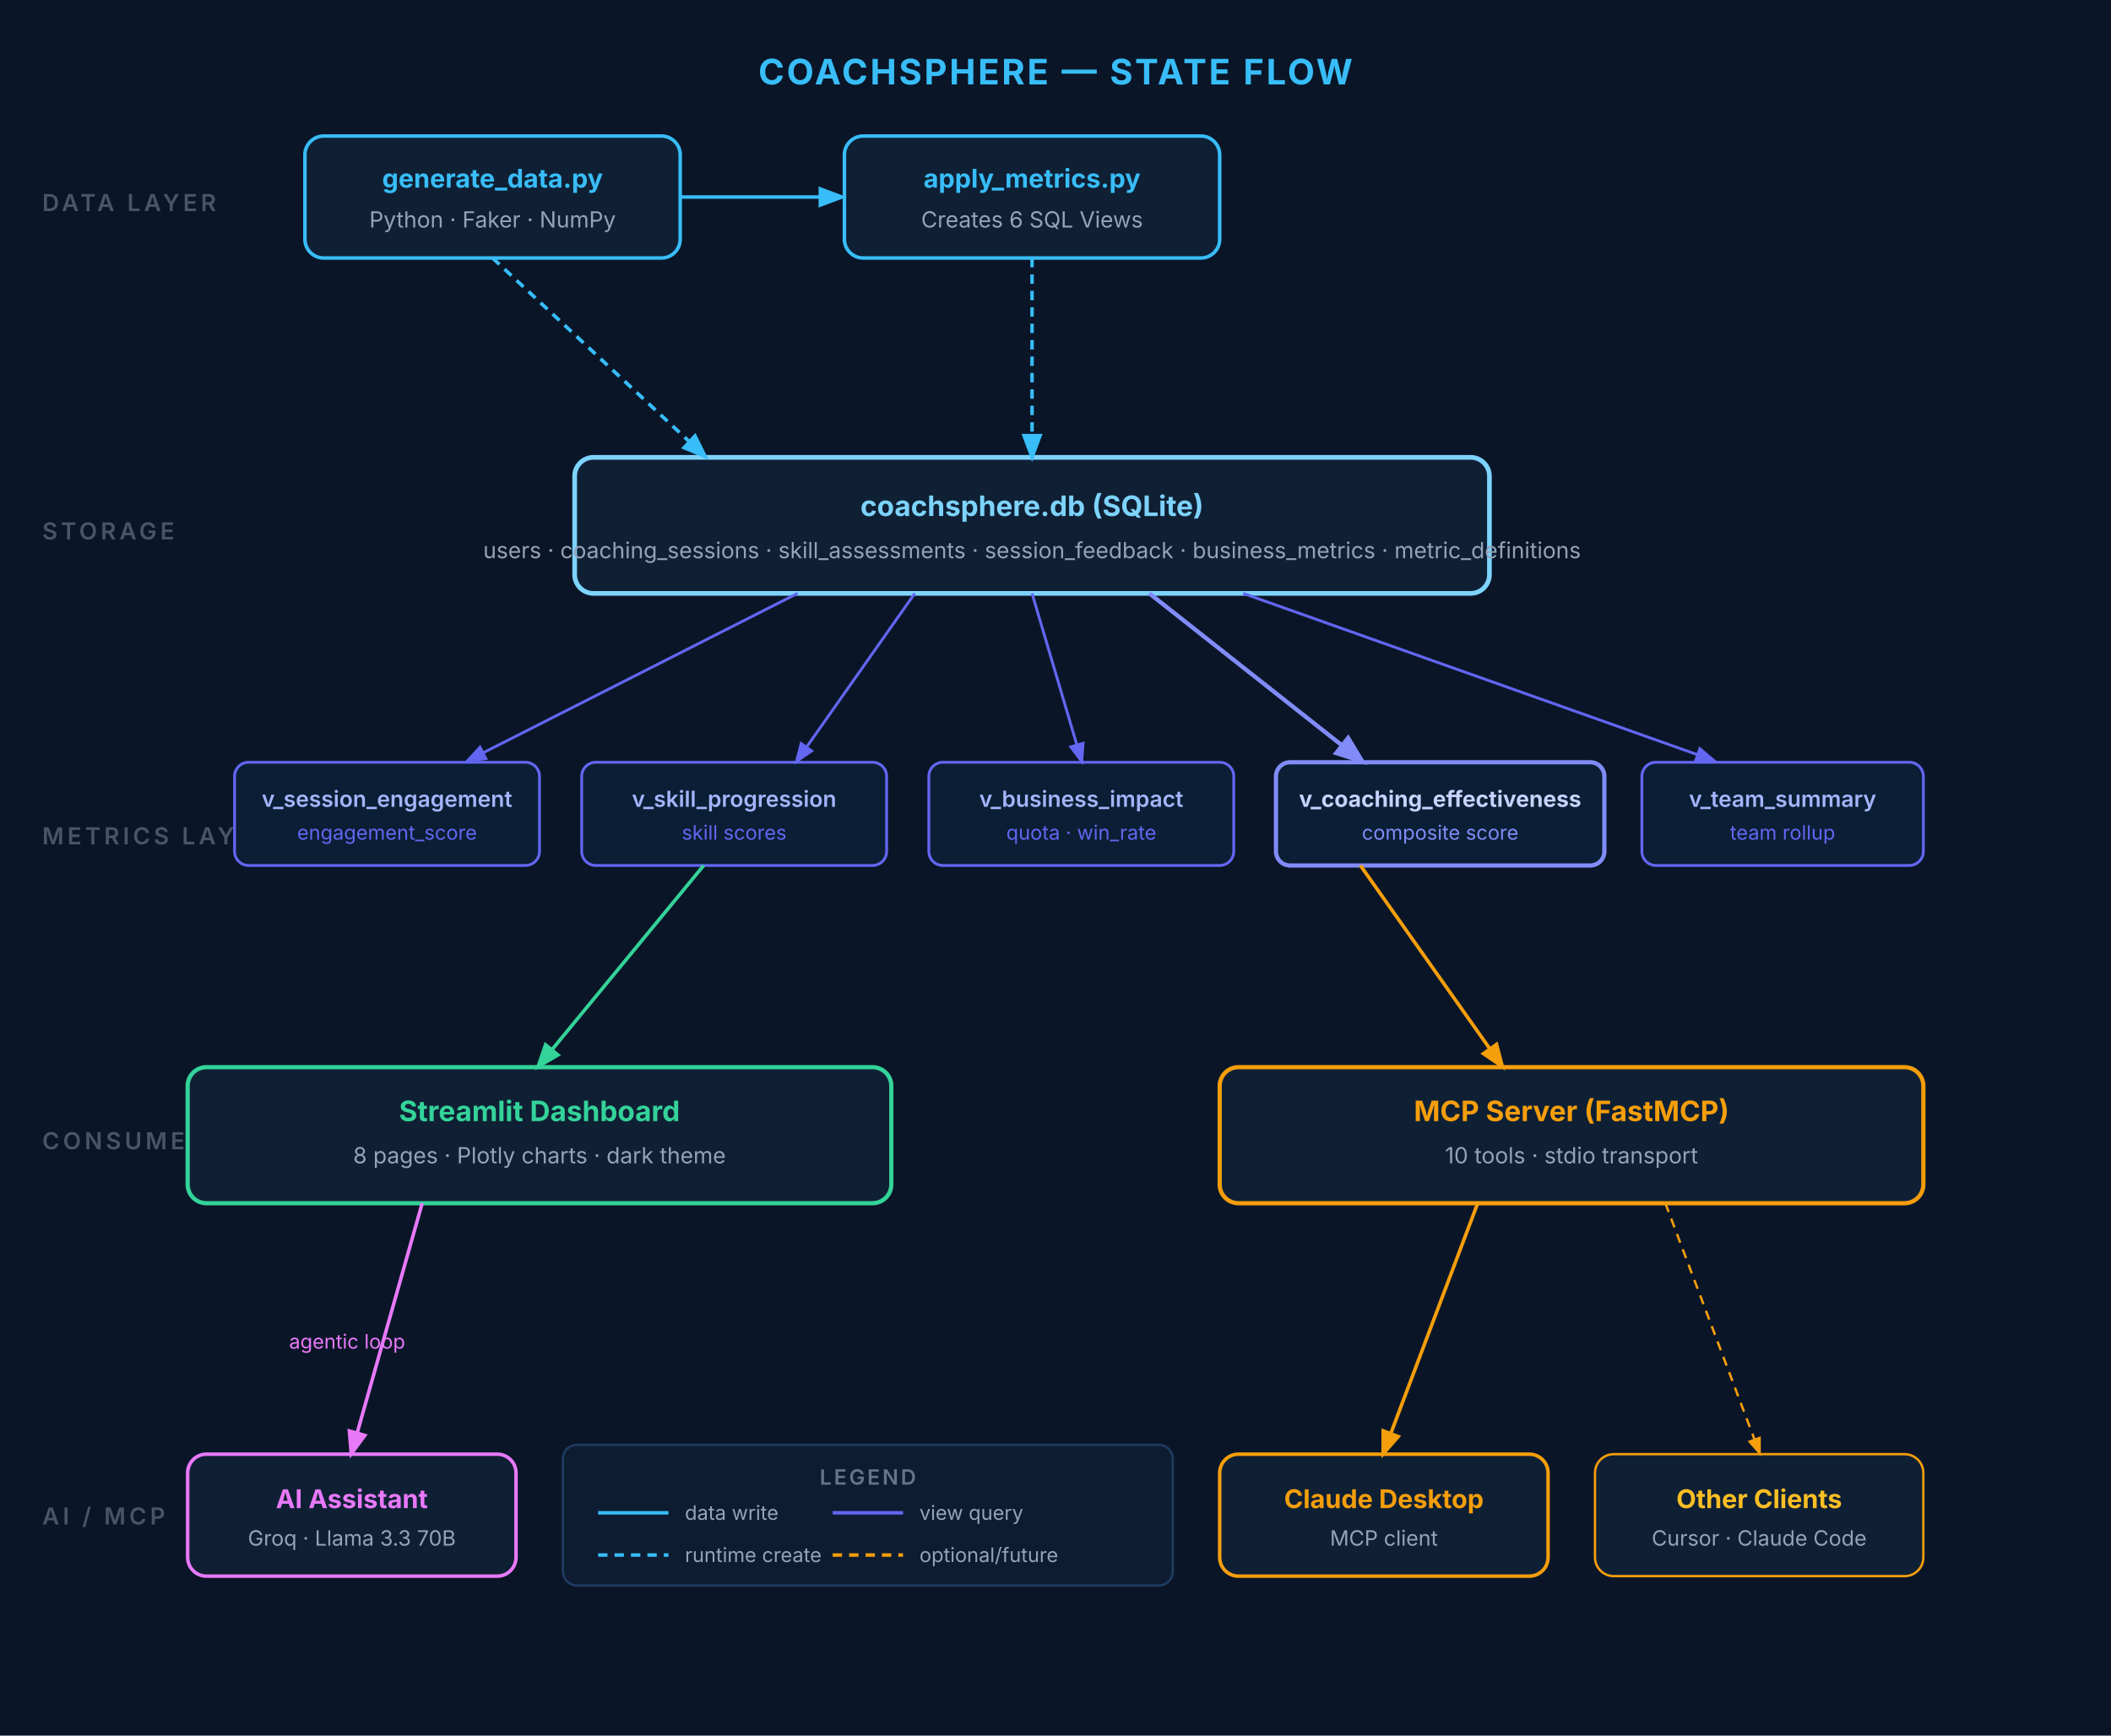
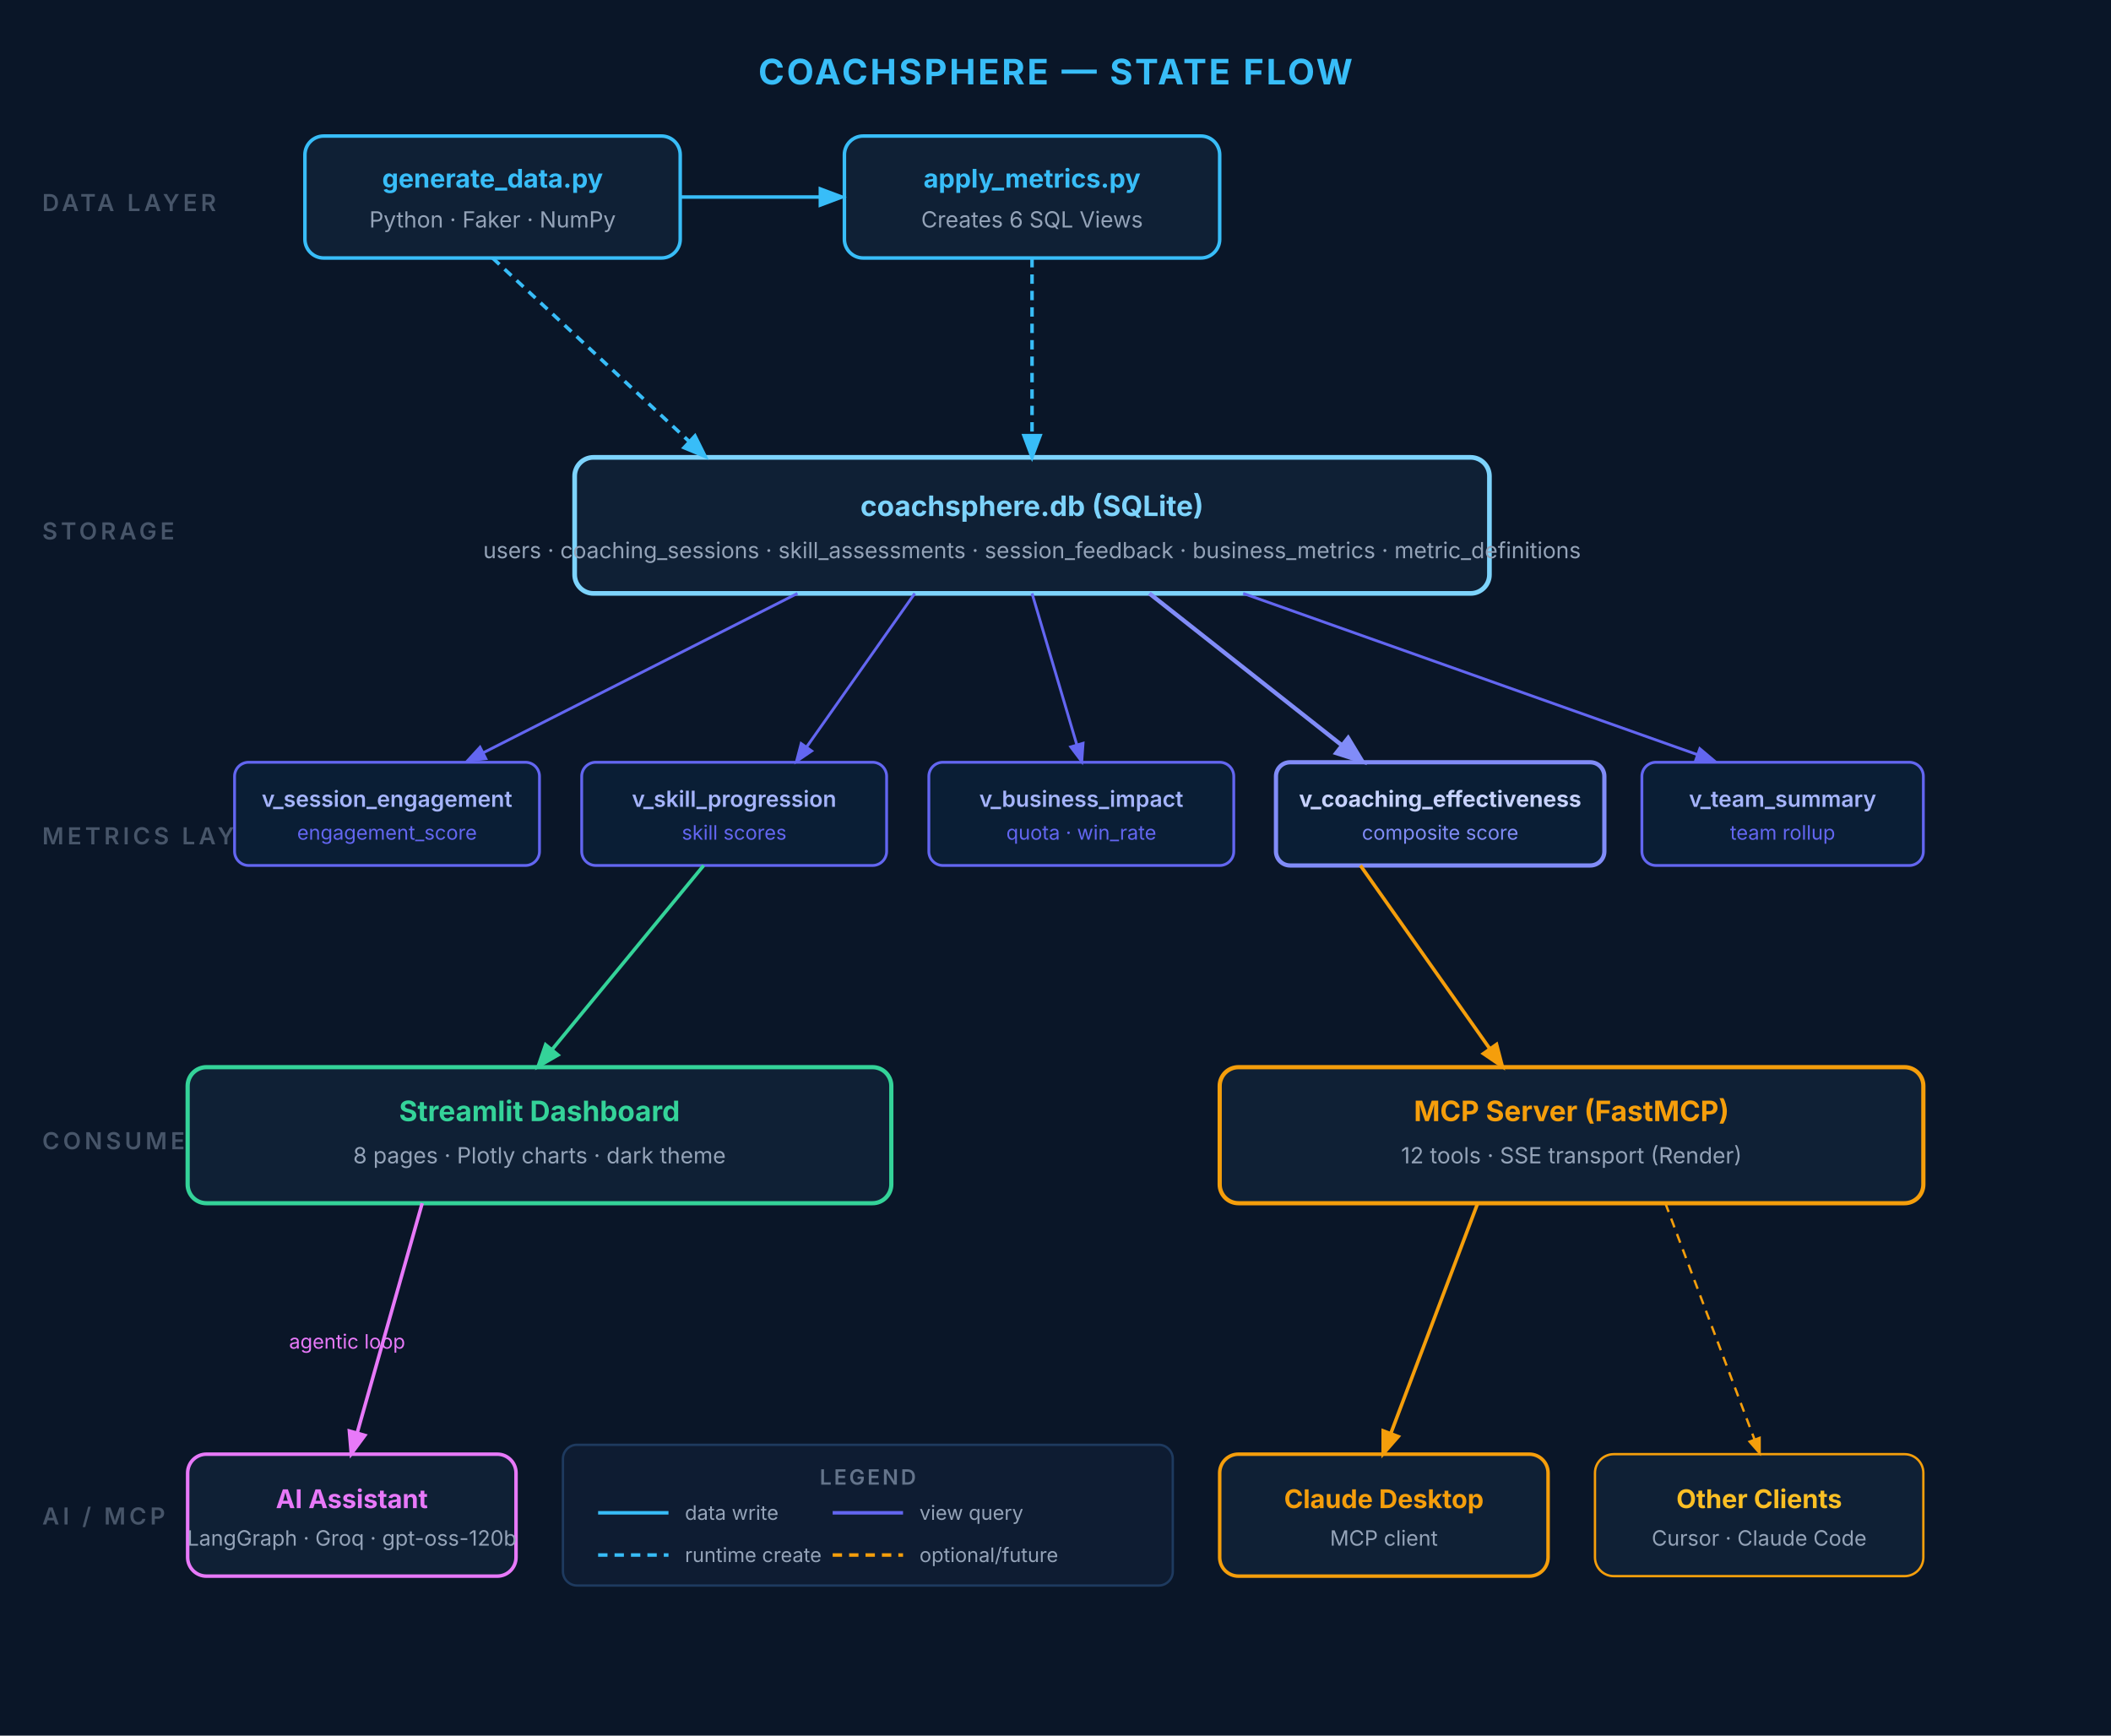
<svg xmlns="http://www.w3.org/2000/svg" viewBox="0 0 900 740" role="img" font-family="Inter, sans-serif">
  <rect width="900" height="740" fill="#0a1628" />
  <text x="450" y="36" text-anchor="middle" fill="#38bdf8" font-size="15" font-weight="700" letter-spacing="1">COACHSPHERE — STATE FLOW</text>
  <text x="18" y="90" fill="#475569" font-size="10" font-weight="600" letter-spacing="1.5">DATA LAYER</text>
  <text x="18" y="230" fill="#475569" font-size="10" font-weight="600" letter-spacing="1.5">STORAGE</text>
  <text x="18" y="360" fill="#475569" font-size="10" font-weight="600" letter-spacing="1.5">METRICS LAYER</text>
  <text x="18" y="490" fill="#475569" font-size="10" font-weight="600" letter-spacing="1.5">CONSUMERS</text>
  <text x="18" y="650" fill="#475569" font-size="10" font-weight="600" letter-spacing="1.5">AI / MCP</text>
  <rect x="130" y="58" width="160" height="52" rx="8" fill="#0f2035" stroke="#38bdf8" stroke-width="1.5" />
  <text x="210" y="80" text-anchor="middle" fill="#38bdf8" font-size="11" font-weight="700">generate_data.py</text>
  <text x="210" y="97" text-anchor="middle" fill="#94a3b8" font-size="9.5">Python · Faker · NumPy</text>
  <rect x="360" y="58" width="160" height="52" rx="8" fill="#0f2035" stroke="#38bdf8" stroke-width="1.5" />
  <text x="440" y="80" text-anchor="middle" fill="#38bdf8" font-size="11" font-weight="700">apply_metrics.py</text>
  <text x="440" y="97" text-anchor="middle" fill="#94a3b8" font-size="9.5">Creates 6 SQL Views</text>
  <line x1="290" y1="84" x2="358" y2="84" stroke="#38bdf8" stroke-width="1.5" marker-end="url(#arr-blue)" />
  <rect x="245" y="195" width="390" height="58" rx="8" fill="#0f2035" stroke="#7dd3fc" stroke-width="2" />
  <text x="440" y="220" text-anchor="middle" fill="#7dd3fc" font-size="12" font-weight="700">coachsphere.db  (SQLite)</text>
  <text x="440" y="238" text-anchor="middle" fill="#94a3b8" font-size="9.5">users · coaching_sessions · skill_assessments · session_feedback · business_metrics · metric_definitions</text>
  <line x1="210" y1="110" x2="300" y2="194" stroke="#38bdf8" stroke-width="1.5" marker-end="url(#arr-blue)" stroke-dasharray="4,3" />
  <line x1="440" y1="110" x2="440" y2="194" stroke="#38bdf8" stroke-width="1.5" marker-end="url(#arr-blue)" stroke-dasharray="4,3" />
  <rect x="100" y="325" width="130" height="44" rx="6" fill="#0a1e35" stroke="#6366f1" stroke-width="1.2" />
  <text x="165" y="344" text-anchor="middle" fill="#a5b4fc" font-size="9.5" font-weight="600">v_session_engagement</text>
  <text x="165" y="358" text-anchor="middle" fill="#6366f1" font-size="8.5">engagement_score</text>
  <rect x="248" y="325" width="130" height="44" rx="6" fill="#0a1e35" stroke="#6366f1" stroke-width="1.2" />
  <text x="313" y="344" text-anchor="middle" fill="#a5b4fc" font-size="9.5" font-weight="600">v_skill_progression</text>
  <text x="313" y="358" text-anchor="middle" fill="#6366f1" font-size="8.5">skill scores</text>
  <rect x="396" y="325" width="130" height="44" rx="6" fill="#0a1e35" stroke="#6366f1" stroke-width="1.2" />
  <text x="461" y="344" text-anchor="middle" fill="#a5b4fc" font-size="9.5" font-weight="600">v_business_impact</text>
  <text x="461" y="358" text-anchor="middle" fill="#6366f1" font-size="8.5">quota · win_rate</text>
  <rect x="544" y="325" width="140" height="44" rx="6" fill="#0a1e35" stroke="#818cf8" stroke-width="1.8" />
  <text x="614" y="344" text-anchor="middle" fill="#c7d2fe" font-size="9.5" font-weight="700">v_coaching_effectiveness</text>
  <text x="614" y="358" text-anchor="middle" fill="#818cf8" font-size="8.5">composite score</text>
  <rect x="700" y="325" width="120" height="44" rx="6" fill="#0a1e35" stroke="#6366f1" stroke-width="1.2" />
  <text x="760" y="344" text-anchor="middle" fill="#a5b4fc" font-size="9.5" font-weight="600">v_team_summary</text>
  <text x="760" y="358" text-anchor="middle" fill="#6366f1" font-size="8.5">team rollup</text>
  <line x1="340" y1="253" x2="200" y2="324" stroke="#6366f1" stroke-width="1.2" marker-end="url(#arr-indigo)" />
  <line x1="390" y1="253" x2="340" y2="324" stroke="#6366f1" stroke-width="1.2" marker-end="url(#arr-indigo)" />
  <line x1="440" y1="253" x2="461" y2="324" stroke="#6366f1" stroke-width="1.2" marker-end="url(#arr-indigo)" />
  <line x1="490" y1="253" x2="580" y2="324" stroke="#818cf8" stroke-width="1.8" marker-end="url(#arr-violet)" />
  <line x1="530" y1="253" x2="730" y2="324" stroke="#6366f1" stroke-width="1.2" marker-end="url(#arr-indigo)" />
  <rect x="80" y="455" width="300" height="58" rx="8" fill="#0f2035" stroke="#34d399" stroke-width="1.8" />
  <text x="230" y="478" text-anchor="middle" fill="#34d399" font-size="12" font-weight="700">Streamlit Dashboard</text>
  <text x="230" y="496" text-anchor="middle" fill="#94a3b8" font-size="9.5">8 pages · Plotly charts · dark theme</text>
  <rect x="520" y="455" width="300" height="58" rx="8" fill="#0f2035" stroke="#f59e0b" stroke-width="1.8" />
  <text x="670" y="478" text-anchor="middle" fill="#f59e0b" font-size="12" font-weight="700">MCP Server (FastMCP)</text>
-   <text x="670" y="496" text-anchor="middle" fill="#94a3b8" font-size="9.5">10 tools · stdio transport</text>
+   <text x="670" y="496" text-anchor="middle" fill="#94a3b8" font-size="9.5">12 tools · SSE transport (Render)</text>
  <line x1="300" y1="369" x2="230" y2="454" stroke="#34d399" stroke-width="1.5" marker-end="url(#arr-green)" />
  <line x1="580" y1="369" x2="640" y2="454" stroke="#f59e0b" stroke-width="1.5" marker-end="url(#arr-amber)" />
  <rect x="80" y="620" width="140" height="52" rx="8" fill="#0f2035" stroke="#e879f9" stroke-width="1.5" />
  <text x="150" y="643" text-anchor="middle" fill="#e879f9" font-size="11" font-weight="700">AI Assistant</text>
-   <text x="150" y="659" text-anchor="middle" fill="#94a3b8" font-size="9">Groq · Llama 3.3 70B</text>
+   <text x="150" y="659" text-anchor="middle" fill="#94a3b8" font-size="9">LangGraph · Groq · gpt-oss-120b</text>
  <rect x="520" y="620" width="140" height="52" rx="8" fill="#0f2035" stroke="#f59e0b" stroke-width="1.5" />
  <text x="590" y="643" text-anchor="middle" fill="#f59e0b" font-size="11" font-weight="700">Claude Desktop</text>
  <text x="590" y="659" text-anchor="middle" fill="#94a3b8" font-size="9">MCP client</text>
  <rect x="680" y="620" width="140" height="52" rx="8" fill="#0f2035" stroke="#f59e0b" stroke-width="1" />
  <text x="750" y="643" text-anchor="middle" fill="#fbbf24" font-size="11" font-weight="700">Other Clients</text>
  <text x="750" y="659" text-anchor="middle" fill="#94a3b8" font-size="9">Cursor · Claude Code</text>
  <line x1="180" y1="513" x2="150" y2="619" stroke="#e879f9" stroke-width="1.5" marker-end="url(#arr-pink)" />
  <text x="148" y="575" text-anchor="middle" fill="#e879f9" font-size="8.5">agentic loop</text>
  <line x1="630" y1="513" x2="590" y2="619" stroke="#f59e0b" stroke-width="1.5" marker-end="url(#arr-amber)" />
  <line x1="710" y1="513" x2="750" y2="619" stroke="#f59e0b" stroke-width="1" stroke-dasharray="4,3" marker-end="url(#arr-amber)" />
  <rect x="240" y="616" width="260" height="60" rx="6" fill="rgba(15,31,53,0.8)" stroke="#1e3a5f" stroke-width="1" />
  <text x="370" y="633" text-anchor="middle" fill="#64748b" font-size="9" font-weight="600" letter-spacing="1">LEGEND</text>
  <line x1="255" y1="645" x2="285" y2="645" stroke="#38bdf8" stroke-width="1.5" />
  <text x="292" y="648" fill="#94a3b8" font-size="8.5">data write</text>
  <line x1="355" y1="645" x2="385" y2="645" stroke="#6366f1" stroke-width="1.5" />
  <text x="392" y="648" fill="#94a3b8" font-size="8.5">view query</text>
  <line x1="255" y1="663" x2="285" y2="663" stroke="#38bdf8" stroke-width="1.5" stroke-dasharray="4,3" />
  <text x="292" y="666" fill="#94a3b8" font-size="8.5">runtime create</text>
  <line x1="355" y1="663" x2="385" y2="663" stroke="#f59e0b" stroke-width="1.5" stroke-dasharray="4,3" />
  <text x="392" y="666" fill="#94a3b8" font-size="8.5">optional/future</text>
  <defs>
    <marker id="arr-blue" markerWidth="8" markerHeight="8" refX="6" refY="3" orient="auto">
      <path d="M0,0 L0,6 L8,3 z" fill="#38bdf8" />
    </marker>
    <marker id="arr-indigo" markerWidth="8" markerHeight="8" refX="6" refY="3" orient="auto">
      <path d="M0,0 L0,6 L8,3 z" fill="#6366f1" />
    </marker>
    <marker id="arr-violet" markerWidth="8" markerHeight="8" refX="6" refY="3" orient="auto">
      <path d="M0,0 L0,6 L8,3 z" fill="#818cf8" />
    </marker>
    <marker id="arr-green" markerWidth="8" markerHeight="8" refX="6" refY="3" orient="auto">
      <path d="M0,0 L0,6 L8,3 z" fill="#34d399" />
    </marker>
    <marker id="arr-amber" markerWidth="8" markerHeight="8" refX="6" refY="3" orient="auto">
      <path d="M0,0 L0,6 L8,3 z" fill="#f59e0b" />
    </marker>
    <marker id="arr-pink" markerWidth="8" markerHeight="8" refX="6" refY="3" orient="auto">
      <path d="M0,0 L0,6 L8,3 z" fill="#e879f9" />
    </marker>
  </defs>
</svg>
